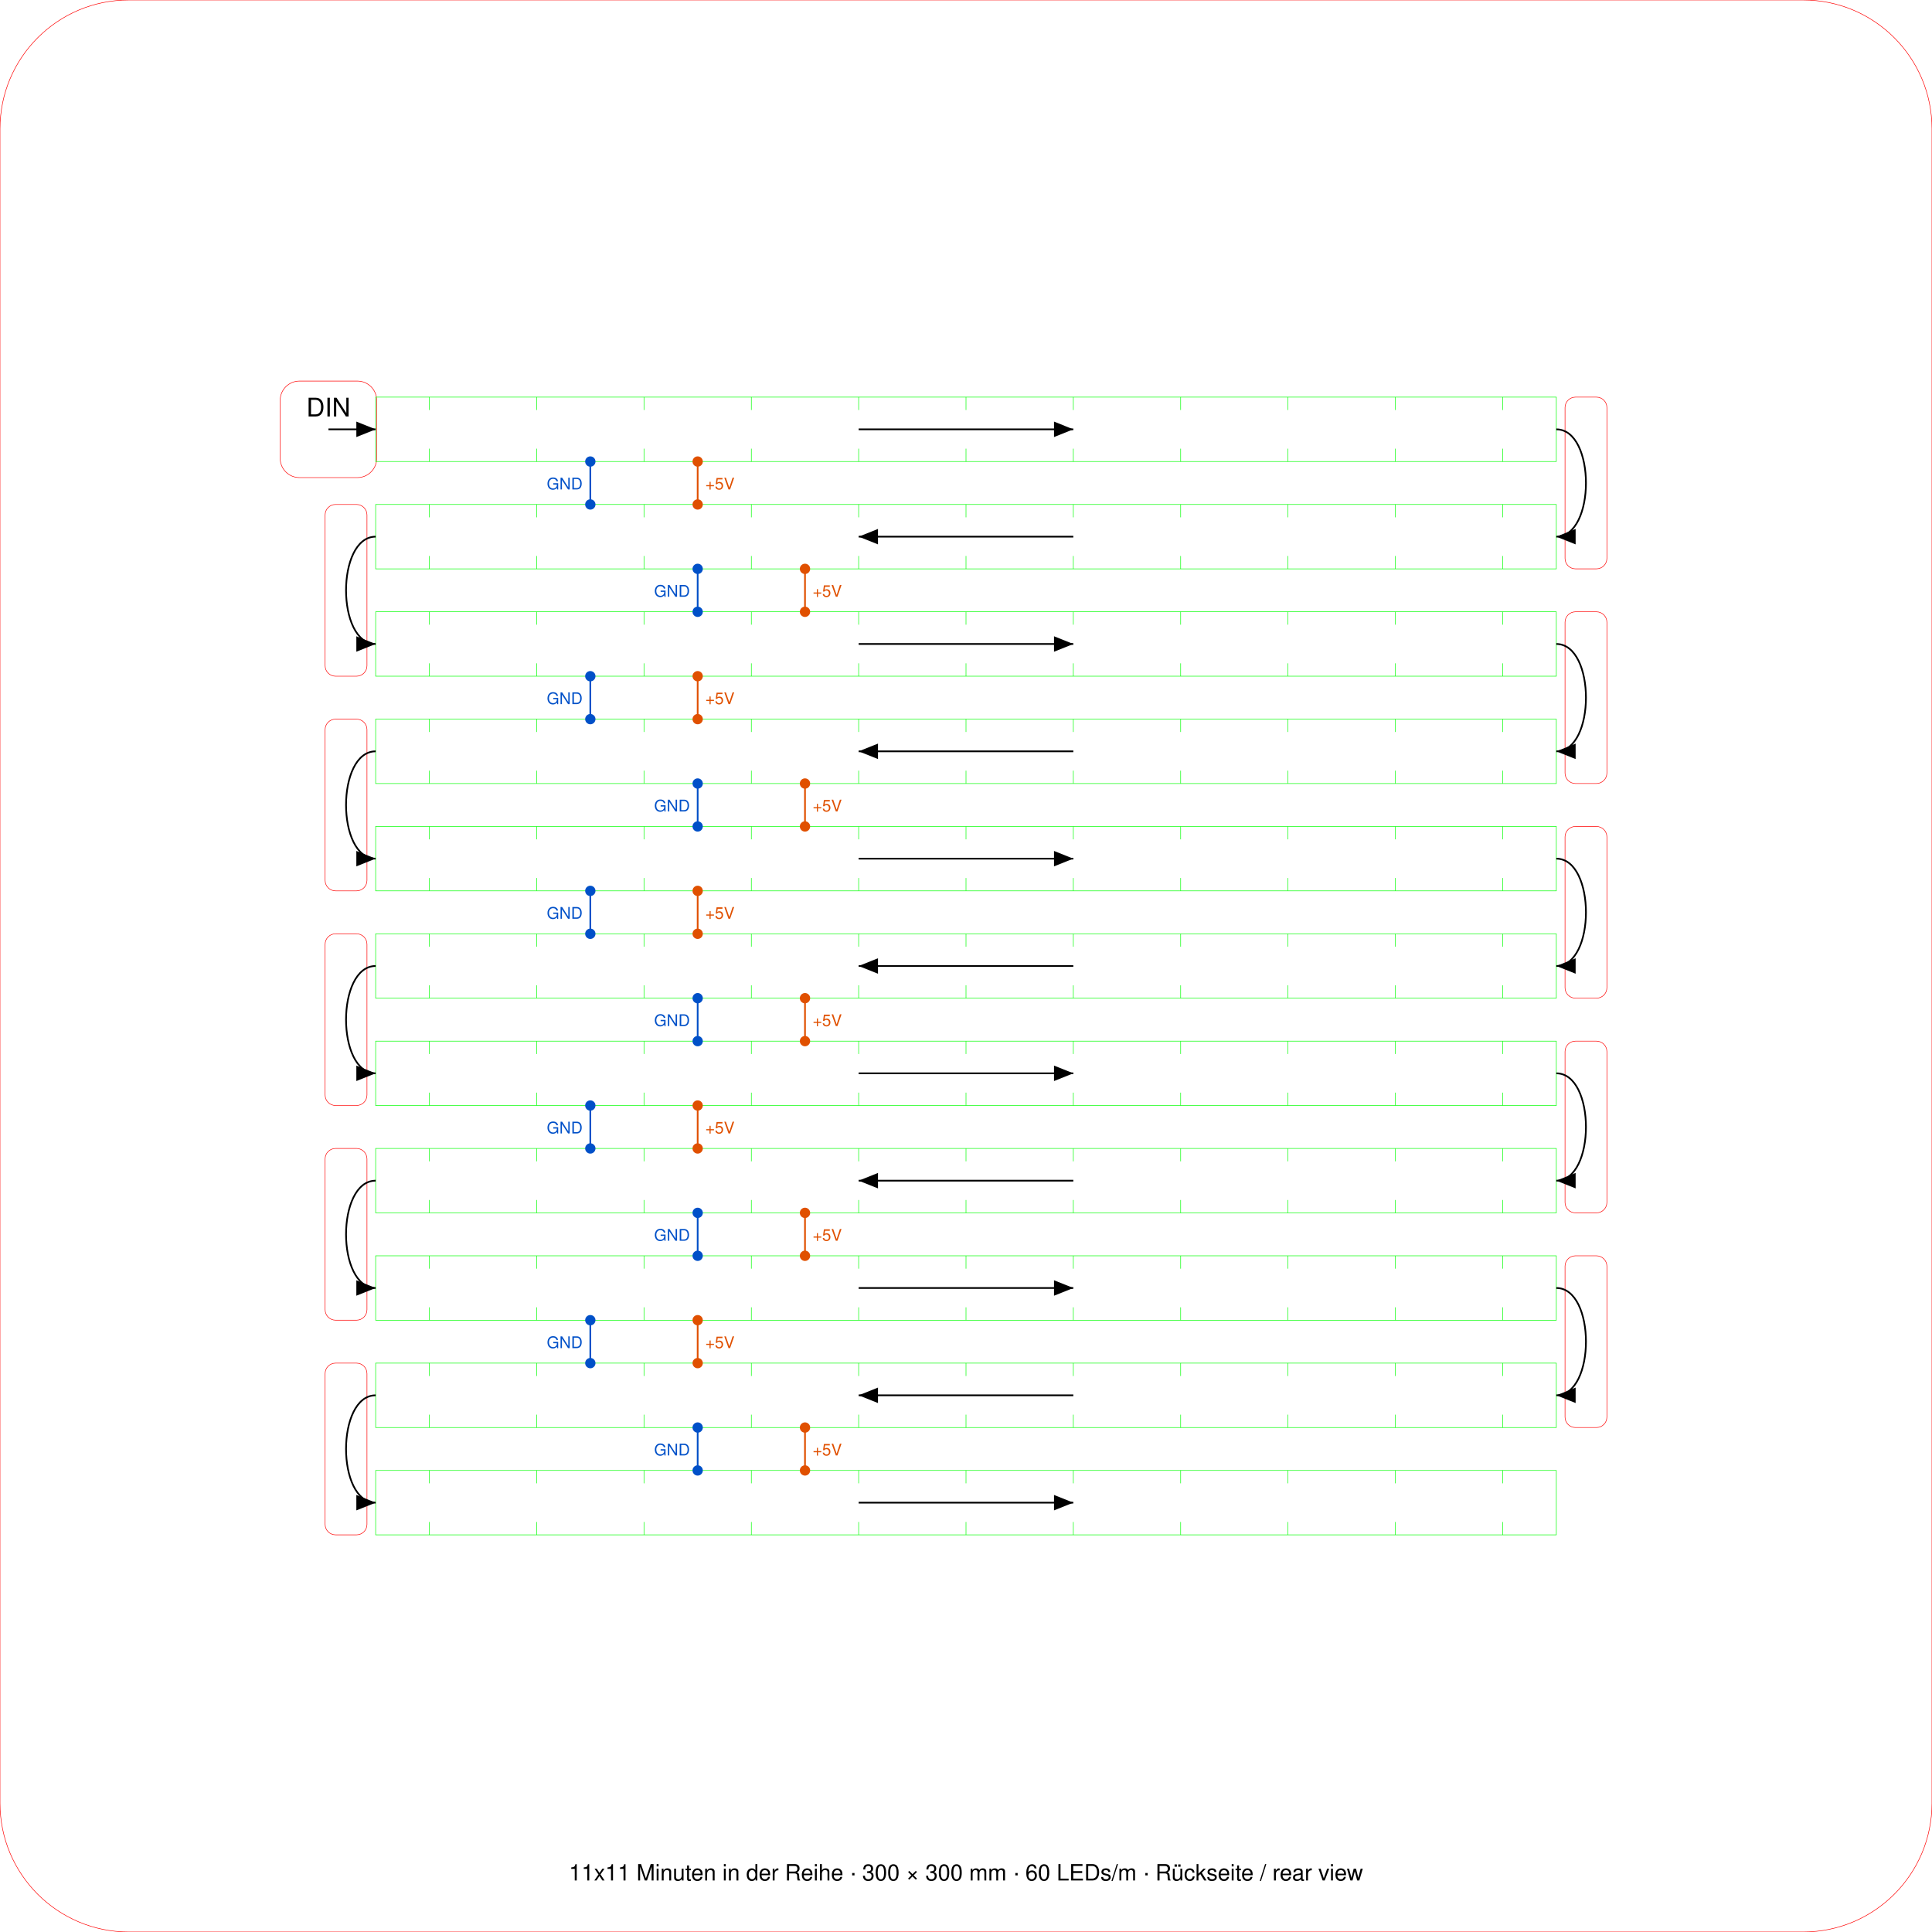
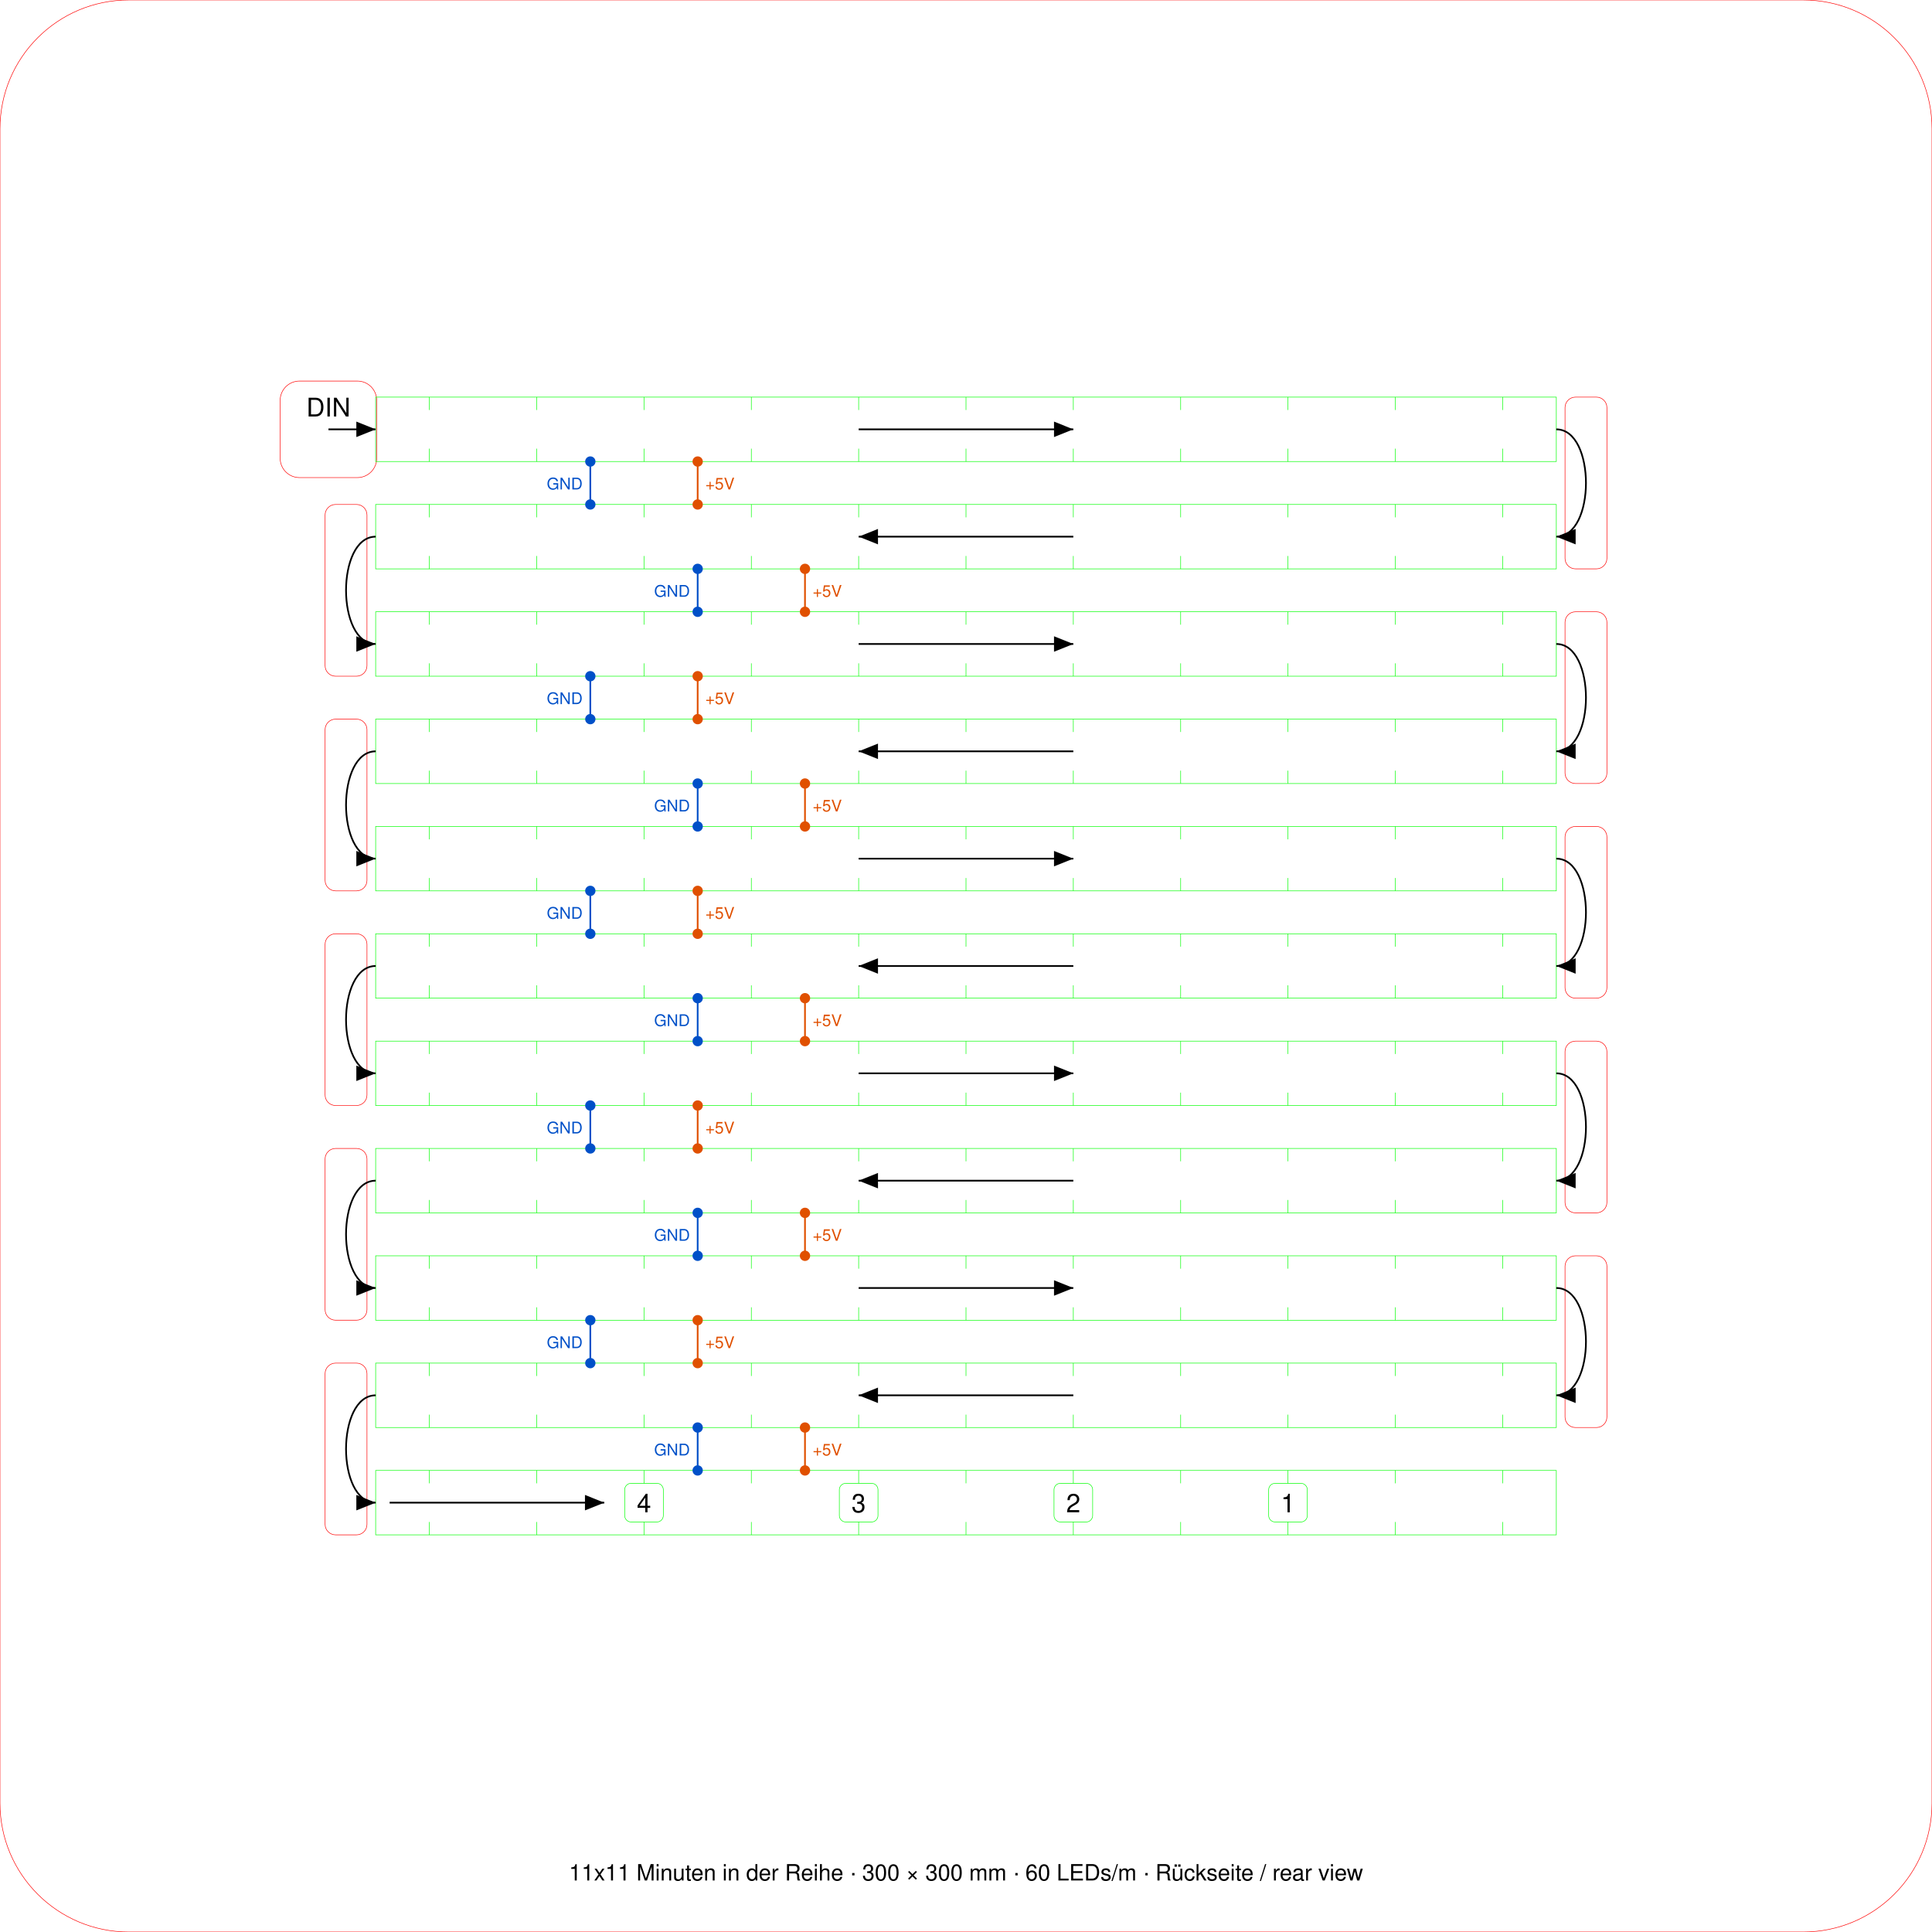
<svg xmlns="http://www.w3.org/2000/svg" version="1.1" width="300mm" height="300mm" viewBox="0 0 850.4 850.4">
  <style type="text/css">
	.cut{fill:none;stroke:#FF0000;stroke-width:0.236;}
	.mark{fill:none;stroke:#00FF00;stroke-width:0.236;}
	.arrow{fill:none;stroke:#000000;stroke-width:0.75;}
	.head{fill:#000000;}
	.label{font-family:'Helvetica';font-size:11.3px;text-anchor:middle;}
	.caption{font-family:'Helvetica';font-size:9.9px;text-anchor:middle;}
	.gnd{fill:none;stroke:#0050C8;stroke-width:0.75;}
	.vcc{fill:none;stroke:#E05000;stroke-width:0.75;}
	.gnddot{fill:#0050C8;}
	.vccdot{fill:#E05000;}
	.gndlabel{fill:#0050C8;font-family:'Helvetica';font-size:7.1px;}
	.vcclabel{fill:#E05000;font-family:'Helvetica';font-size:7.1px;}
</style>
  <g id="montage">
    <rect class="cut" x="0.00" y="0.00" width="850.39" height="850.39" rx="56.69" />
    <rect class="cut" x="688.87" y="174.80" width="18.43" height="75.59" rx="4.61" />
    <rect class="cut" x="143.10" y="222.05" width="18.43" height="75.59" rx="4.61" />
    <rect class="cut" x="688.87" y="269.29" width="18.43" height="75.59" rx="4.61" />
    <rect class="cut" x="143.10" y="316.54" width="18.43" height="75.59" rx="4.61" />
    <rect class="cut" x="688.87" y="363.78" width="18.43" height="75.59" rx="4.61" />
    <rect class="cut" x="143.10" y="411.02" width="18.43" height="75.59" rx="4.61" />
    <rect class="cut" x="688.87" y="458.27" width="18.43" height="75.59" rx="4.61" />
    <rect class="cut" x="143.10" y="505.51" width="18.43" height="75.59" rx="4.61" />
    <rect class="cut" x="688.87" y="552.76" width="18.43" height="75.59" rx="4.61" />
    <rect class="cut" x="143.10" y="600.00" width="18.43" height="75.59" rx="4.61" />
    <rect class="cut" x="123.32" y="167.73" width="42.49" height="42.49" rx="8.50" />
    <rect class="mark" x="165.35" y="174.80" width="519.69" height="28.35" rx="0.00" />
    <line class="mark" x1="661.42" y1="174.80" x2="661.42" y2="180.47" />
    <line class="mark" x1="661.42" y1="203.15" x2="661.42" y2="197.48" />
    <line class="mark" x1="614.17" y1="174.80" x2="614.17" y2="180.47" />
    <line class="mark" x1="614.17" y1="203.15" x2="614.17" y2="197.48" />
    <line class="mark" x1="566.93" y1="174.80" x2="566.93" y2="180.47" />
    <line class="mark" x1="566.93" y1="203.15" x2="566.93" y2="197.48" />
    <line class="mark" x1="519.69" y1="174.80" x2="519.69" y2="180.47" />
    <line class="mark" x1="519.69" y1="203.15" x2="519.69" y2="197.48" />
    <line class="mark" x1="472.44" y1="174.80" x2="472.44" y2="180.47" />
    <line class="mark" x1="472.44" y1="203.15" x2="472.44" y2="197.48" />
    <line class="mark" x1="425.20" y1="174.80" x2="425.20" y2="180.47" />
    <line class="mark" x1="425.20" y1="203.15" x2="425.20" y2="197.48" />
    <line class="mark" x1="377.95" y1="174.80" x2="377.95" y2="180.47" />
    <line class="mark" x1="377.95" y1="203.15" x2="377.95" y2="197.48" />
    <line class="mark" x1="330.71" y1="174.80" x2="330.71" y2="180.47" />
    <line class="mark" x1="330.71" y1="203.15" x2="330.71" y2="197.48" />
    <line class="mark" x1="283.46" y1="174.80" x2="283.46" y2="180.47" />
    <line class="mark" x1="283.46" y1="203.15" x2="283.46" y2="197.48" />
    <line class="mark" x1="236.22" y1="174.80" x2="236.22" y2="180.47" />
    <line class="mark" x1="236.22" y1="203.15" x2="236.22" y2="197.48" />
    <line class="mark" x1="188.98" y1="174.80" x2="188.98" y2="180.47" />
    <line class="mark" x1="188.98" y1="203.15" x2="188.98" y2="197.48" />
    <rect class="mark" x="165.35" y="222.05" width="519.69" height="28.35" rx="0.00" />
    <line class="mark" x1="661.42" y1="222.05" x2="661.42" y2="227.72" />
    <line class="mark" x1="661.42" y1="250.39" x2="661.42" y2="244.72" />
    <line class="mark" x1="614.17" y1="222.05" x2="614.17" y2="227.72" />
    <line class="mark" x1="614.17" y1="250.39" x2="614.17" y2="244.72" />
    <line class="mark" x1="566.93" y1="222.05" x2="566.93" y2="227.72" />
    <line class="mark" x1="566.93" y1="250.39" x2="566.93" y2="244.72" />
    <line class="mark" x1="519.69" y1="222.05" x2="519.69" y2="227.72" />
    <line class="mark" x1="519.69" y1="250.39" x2="519.69" y2="244.72" />
    <line class="mark" x1="472.44" y1="222.05" x2="472.44" y2="227.72" />
    <line class="mark" x1="472.44" y1="250.39" x2="472.44" y2="244.72" />
    <line class="mark" x1="425.20" y1="222.05" x2="425.20" y2="227.72" />
    <line class="mark" x1="425.20" y1="250.39" x2="425.20" y2="244.72" />
    <line class="mark" x1="377.95" y1="222.05" x2="377.95" y2="227.72" />
    <line class="mark" x1="377.95" y1="250.39" x2="377.95" y2="244.72" />
    <line class="mark" x1="330.71" y1="222.05" x2="330.71" y2="227.72" />
    <line class="mark" x1="330.71" y1="250.39" x2="330.71" y2="244.72" />
    <line class="mark" x1="283.46" y1="222.05" x2="283.46" y2="227.72" />
    <line class="mark" x1="283.46" y1="250.39" x2="283.46" y2="244.72" />
    <line class="mark" x1="236.22" y1="222.05" x2="236.22" y2="227.72" />
    <line class="mark" x1="236.22" y1="250.39" x2="236.22" y2="244.72" />
    <line class="mark" x1="188.98" y1="222.05" x2="188.98" y2="227.72" />
    <line class="mark" x1="188.98" y1="250.39" x2="188.98" y2="244.72" />
    <rect class="mark" x="165.35" y="269.29" width="519.69" height="28.35" rx="0.00" />
    <line class="mark" x1="661.42" y1="269.29" x2="661.42" y2="274.96" />
    <line class="mark" x1="661.42" y1="297.64" x2="661.42" y2="291.97" />
    <line class="mark" x1="614.17" y1="269.29" x2="614.17" y2="274.96" />
    <line class="mark" x1="614.17" y1="297.64" x2="614.17" y2="291.97" />
    <line class="mark" x1="566.93" y1="269.29" x2="566.93" y2="274.96" />
    <line class="mark" x1="566.93" y1="297.64" x2="566.93" y2="291.97" />
    <line class="mark" x1="519.69" y1="269.29" x2="519.69" y2="274.96" />
    <line class="mark" x1="519.69" y1="297.64" x2="519.69" y2="291.97" />
    <line class="mark" x1="472.44" y1="269.29" x2="472.44" y2="274.96" />
    <line class="mark" x1="472.44" y1="297.64" x2="472.44" y2="291.97" />
    <line class="mark" x1="425.20" y1="269.29" x2="425.20" y2="274.96" />
    <line class="mark" x1="425.20" y1="297.64" x2="425.20" y2="291.97" />
    <line class="mark" x1="377.95" y1="269.29" x2="377.95" y2="274.96" />
    <line class="mark" x1="377.95" y1="297.64" x2="377.95" y2="291.97" />
    <line class="mark" x1="330.71" y1="269.29" x2="330.71" y2="274.96" />
    <line class="mark" x1="330.71" y1="297.64" x2="330.71" y2="291.97" />
    <line class="mark" x1="283.46" y1="269.29" x2="283.46" y2="274.96" />
    <line class="mark" x1="283.46" y1="297.64" x2="283.46" y2="291.97" />
    <line class="mark" x1="236.22" y1="269.29" x2="236.22" y2="274.96" />
    <line class="mark" x1="236.22" y1="297.64" x2="236.22" y2="291.97" />
    <line class="mark" x1="188.98" y1="269.29" x2="188.98" y2="274.96" />
    <line class="mark" x1="188.98" y1="297.64" x2="188.98" y2="291.97" />
    <rect class="mark" x="165.35" y="316.54" width="519.69" height="28.35" rx="0.00" />
    <line class="mark" x1="661.42" y1="316.54" x2="661.42" y2="322.20" />
    <line class="mark" x1="661.42" y1="344.88" x2="661.42" y2="339.21" />
    <line class="mark" x1="614.17" y1="316.54" x2="614.17" y2="322.20" />
    <line class="mark" x1="614.17" y1="344.88" x2="614.17" y2="339.21" />
    <line class="mark" x1="566.93" y1="316.54" x2="566.93" y2="322.20" />
    <line class="mark" x1="566.93" y1="344.88" x2="566.93" y2="339.21" />
    <line class="mark" x1="519.69" y1="316.54" x2="519.69" y2="322.20" />
    <line class="mark" x1="519.69" y1="344.88" x2="519.69" y2="339.21" />
    <line class="mark" x1="472.44" y1="316.54" x2="472.44" y2="322.20" />
    <line class="mark" x1="472.44" y1="344.88" x2="472.44" y2="339.21" />
    <line class="mark" x1="425.20" y1="316.54" x2="425.20" y2="322.20" />
    <line class="mark" x1="425.20" y1="344.88" x2="425.20" y2="339.21" />
    <line class="mark" x1="377.95" y1="316.54" x2="377.95" y2="322.20" />
    <line class="mark" x1="377.95" y1="344.88" x2="377.95" y2="339.21" />
    <line class="mark" x1="330.71" y1="316.54" x2="330.71" y2="322.20" />
    <line class="mark" x1="330.71" y1="344.88" x2="330.71" y2="339.21" />
    <line class="mark" x1="283.46" y1="316.54" x2="283.46" y2="322.20" />
    <line class="mark" x1="283.46" y1="344.88" x2="283.46" y2="339.21" />
    <line class="mark" x1="236.22" y1="316.54" x2="236.22" y2="322.20" />
    <line class="mark" x1="236.22" y1="344.88" x2="236.22" y2="339.21" />
    <line class="mark" x1="188.98" y1="316.54" x2="188.98" y2="322.20" />
    <line class="mark" x1="188.98" y1="344.88" x2="188.98" y2="339.21" />
    <rect class="mark" x="165.35" y="363.78" width="519.69" height="28.35" rx="0.00" />
    <line class="mark" x1="661.42" y1="363.78" x2="661.42" y2="369.45" />
    <line class="mark" x1="661.42" y1="392.13" x2="661.42" y2="386.46" />
    <line class="mark" x1="614.17" y1="363.78" x2="614.17" y2="369.45" />
    <line class="mark" x1="614.17" y1="392.13" x2="614.17" y2="386.46" />
    <line class="mark" x1="566.93" y1="363.78" x2="566.93" y2="369.45" />
    <line class="mark" x1="566.93" y1="392.13" x2="566.93" y2="386.46" />
    <line class="mark" x1="519.69" y1="363.78" x2="519.69" y2="369.45" />
    <line class="mark" x1="519.69" y1="392.13" x2="519.69" y2="386.46" />
    <line class="mark" x1="472.44" y1="363.78" x2="472.44" y2="369.45" />
    <line class="mark" x1="472.44" y1="392.13" x2="472.44" y2="386.46" />
    <line class="mark" x1="425.20" y1="363.78" x2="425.20" y2="369.45" />
    <line class="mark" x1="425.20" y1="392.13" x2="425.20" y2="386.46" />
    <line class="mark" x1="377.95" y1="363.78" x2="377.95" y2="369.45" />
    <line class="mark" x1="377.95" y1="392.13" x2="377.95" y2="386.46" />
    <line class="mark" x1="330.71" y1="363.78" x2="330.71" y2="369.45" />
    <line class="mark" x1="330.71" y1="392.13" x2="330.71" y2="386.46" />
    <line class="mark" x1="283.46" y1="363.78" x2="283.46" y2="369.45" />
    <line class="mark" x1="283.46" y1="392.13" x2="283.46" y2="386.46" />
    <line class="mark" x1="236.22" y1="363.78" x2="236.22" y2="369.45" />
    <line class="mark" x1="236.22" y1="392.13" x2="236.22" y2="386.46" />
    <line class="mark" x1="188.98" y1="363.78" x2="188.98" y2="369.45" />
    <line class="mark" x1="188.98" y1="392.13" x2="188.98" y2="386.46" />
    <rect class="mark" x="165.35" y="411.02" width="519.69" height="28.35" rx="0.00" />
    <line class="mark" x1="661.42" y1="411.02" x2="661.42" y2="416.69" />
    <line class="mark" x1="661.42" y1="439.37" x2="661.42" y2="433.70" />
    <line class="mark" x1="614.17" y1="411.02" x2="614.17" y2="416.69" />
    <line class="mark" x1="614.17" y1="439.37" x2="614.17" y2="433.70" />
    <line class="mark" x1="566.93" y1="411.02" x2="566.93" y2="416.69" />
    <line class="mark" x1="566.93" y1="439.37" x2="566.93" y2="433.70" />
    <line class="mark" x1="519.69" y1="411.02" x2="519.69" y2="416.69" />
    <line class="mark" x1="519.69" y1="439.37" x2="519.69" y2="433.70" />
    <line class="mark" x1="472.44" y1="411.02" x2="472.44" y2="416.69" />
    <line class="mark" x1="472.44" y1="439.37" x2="472.44" y2="433.70" />
    <line class="mark" x1="425.20" y1="411.02" x2="425.20" y2="416.69" />
    <line class="mark" x1="425.20" y1="439.37" x2="425.20" y2="433.70" />
    <line class="mark" x1="377.95" y1="411.02" x2="377.95" y2="416.69" />
    <line class="mark" x1="377.95" y1="439.37" x2="377.95" y2="433.70" />
    <line class="mark" x1="330.71" y1="411.02" x2="330.71" y2="416.69" />
    <line class="mark" x1="330.71" y1="439.37" x2="330.71" y2="433.70" />
    <line class="mark" x1="283.46" y1="411.02" x2="283.46" y2="416.69" />
    <line class="mark" x1="283.46" y1="439.37" x2="283.46" y2="433.70" />
    <line class="mark" x1="236.22" y1="411.02" x2="236.22" y2="416.69" />
    <line class="mark" x1="236.22" y1="439.37" x2="236.22" y2="433.70" />
    <line class="mark" x1="188.98" y1="411.02" x2="188.98" y2="416.69" />
    <line class="mark" x1="188.98" y1="439.37" x2="188.98" y2="433.70" />
    <rect class="mark" x="165.35" y="458.27" width="519.69" height="28.35" rx="0.00" />
    <line class="mark" x1="661.42" y1="458.27" x2="661.42" y2="463.94" />
    <line class="mark" x1="661.42" y1="486.61" x2="661.42" y2="480.94" />
    <line class="mark" x1="614.17" y1="458.27" x2="614.17" y2="463.94" />
    <line class="mark" x1="614.17" y1="486.61" x2="614.17" y2="480.94" />
    <line class="mark" x1="566.93" y1="458.27" x2="566.93" y2="463.94" />
    <line class="mark" x1="566.93" y1="486.61" x2="566.93" y2="480.94" />
    <line class="mark" x1="519.69" y1="458.27" x2="519.69" y2="463.94" />
    <line class="mark" x1="519.69" y1="486.61" x2="519.69" y2="480.94" />
    <line class="mark" x1="472.44" y1="458.27" x2="472.44" y2="463.94" />
    <line class="mark" x1="472.44" y1="486.61" x2="472.44" y2="480.94" />
    <line class="mark" x1="425.20" y1="458.27" x2="425.20" y2="463.94" />
    <line class="mark" x1="425.20" y1="486.61" x2="425.20" y2="480.94" />
    <line class="mark" x1="377.95" y1="458.27" x2="377.95" y2="463.94" />
    <line class="mark" x1="377.95" y1="486.61" x2="377.95" y2="480.94" />
    <line class="mark" x1="330.71" y1="458.27" x2="330.71" y2="463.94" />
    <line class="mark" x1="330.71" y1="486.61" x2="330.71" y2="480.94" />
    <line class="mark" x1="283.46" y1="458.27" x2="283.46" y2="463.94" />
    <line class="mark" x1="283.46" y1="486.61" x2="283.46" y2="480.94" />
    <line class="mark" x1="236.22" y1="458.27" x2="236.22" y2="463.94" />
    <line class="mark" x1="236.22" y1="486.61" x2="236.22" y2="480.94" />
    <line class="mark" x1="188.98" y1="458.27" x2="188.98" y2="463.94" />
    <line class="mark" x1="188.98" y1="486.61" x2="188.98" y2="480.94" />
    <rect class="mark" x="165.35" y="505.51" width="519.69" height="28.35" rx="0.00" />
    <line class="mark" x1="661.42" y1="505.51" x2="661.42" y2="511.18" />
    <line class="mark" x1="661.42" y1="533.86" x2="661.42" y2="528.19" />
    <line class="mark" x1="614.17" y1="505.51" x2="614.17" y2="511.18" />
    <line class="mark" x1="614.17" y1="533.86" x2="614.17" y2="528.19" />
    <line class="mark" x1="566.93" y1="505.51" x2="566.93" y2="511.18" />
    <line class="mark" x1="566.93" y1="533.86" x2="566.93" y2="528.19" />
    <line class="mark" x1="519.69" y1="505.51" x2="519.69" y2="511.18" />
    <line class="mark" x1="519.69" y1="533.86" x2="519.69" y2="528.19" />
    <line class="mark" x1="472.44" y1="505.51" x2="472.44" y2="511.18" />
    <line class="mark" x1="472.44" y1="533.86" x2="472.44" y2="528.19" />
    <line class="mark" x1="425.20" y1="505.51" x2="425.20" y2="511.18" />
    <line class="mark" x1="425.20" y1="533.86" x2="425.20" y2="528.19" />
    <line class="mark" x1="377.95" y1="505.51" x2="377.95" y2="511.18" />
    <line class="mark" x1="377.95" y1="533.86" x2="377.95" y2="528.19" />
    <line class="mark" x1="330.71" y1="505.51" x2="330.71" y2="511.18" />
    <line class="mark" x1="330.71" y1="533.86" x2="330.71" y2="528.19" />
    <line class="mark" x1="283.46" y1="505.51" x2="283.46" y2="511.18" />
    <line class="mark" x1="283.46" y1="533.86" x2="283.46" y2="528.19" />
    <line class="mark" x1="236.22" y1="505.51" x2="236.22" y2="511.18" />
    <line class="mark" x1="236.22" y1="533.86" x2="236.22" y2="528.19" />
    <line class="mark" x1="188.98" y1="505.51" x2="188.98" y2="511.18" />
    <line class="mark" x1="188.98" y1="533.86" x2="188.98" y2="528.19" />
    <rect class="mark" x="165.35" y="552.76" width="519.69" height="28.35" rx="0.00" />
    <line class="mark" x1="661.42" y1="552.76" x2="661.42" y2="558.43" />
    <line class="mark" x1="661.42" y1="581.10" x2="661.42" y2="575.43" />
    <line class="mark" x1="614.17" y1="552.76" x2="614.17" y2="558.43" />
    <line class="mark" x1="614.17" y1="581.10" x2="614.17" y2="575.43" />
    <line class="mark" x1="566.93" y1="552.76" x2="566.93" y2="558.43" />
    <line class="mark" x1="566.93" y1="581.10" x2="566.93" y2="575.43" />
    <line class="mark" x1="519.69" y1="552.76" x2="519.69" y2="558.43" />
    <line class="mark" x1="519.69" y1="581.10" x2="519.69" y2="575.43" />
    <line class="mark" x1="472.44" y1="552.76" x2="472.44" y2="558.43" />
    <line class="mark" x1="472.44" y1="581.10" x2="472.44" y2="575.43" />
    <line class="mark" x1="425.20" y1="552.76" x2="425.20" y2="558.43" />
    <line class="mark" x1="425.20" y1="581.10" x2="425.20" y2="575.43" />
    <line class="mark" x1="377.95" y1="552.76" x2="377.95" y2="558.43" />
    <line class="mark" x1="377.95" y1="581.10" x2="377.95" y2="575.43" />
    <line class="mark" x1="330.71" y1="552.76" x2="330.71" y2="558.43" />
    <line class="mark" x1="330.71" y1="581.10" x2="330.71" y2="575.43" />
    <line class="mark" x1="283.46" y1="552.76" x2="283.46" y2="558.43" />
    <line class="mark" x1="283.46" y1="581.10" x2="283.46" y2="575.43" />
    <line class="mark" x1="236.22" y1="552.76" x2="236.22" y2="558.43" />
    <line class="mark" x1="236.22" y1="581.10" x2="236.22" y2="575.43" />
    <line class="mark" x1="188.98" y1="552.76" x2="188.98" y2="558.43" />
    <line class="mark" x1="188.98" y1="581.10" x2="188.98" y2="575.43" />
    <rect class="mark" x="165.35" y="600.00" width="519.69" height="28.35" rx="0.00" />
    <line class="mark" x1="661.42" y1="600.00" x2="661.42" y2="605.67" />
    <line class="mark" x1="661.42" y1="628.35" x2="661.42" y2="622.68" />
    <line class="mark" x1="614.17" y1="600.00" x2="614.17" y2="605.67" />
    <line class="mark" x1="614.17" y1="628.35" x2="614.17" y2="622.68" />
    <line class="mark" x1="566.93" y1="600.00" x2="566.93" y2="605.67" />
    <line class="mark" x1="566.93" y1="628.35" x2="566.93" y2="622.68" />
    <line class="mark" x1="519.69" y1="600.00" x2="519.69" y2="605.67" />
    <line class="mark" x1="519.69" y1="628.35" x2="519.69" y2="622.68" />
    <line class="mark" x1="472.44" y1="600.00" x2="472.44" y2="605.67" />
    <line class="mark" x1="472.44" y1="628.35" x2="472.44" y2="622.68" />
    <line class="mark" x1="425.20" y1="600.00" x2="425.20" y2="605.67" />
    <line class="mark" x1="425.20" y1="628.35" x2="425.20" y2="622.68" />
    <line class="mark" x1="377.95" y1="600.00" x2="377.95" y2="605.67" />
    <line class="mark" x1="377.95" y1="628.35" x2="377.95" y2="622.68" />
    <line class="mark" x1="330.71" y1="600.00" x2="330.71" y2="605.67" />
    <line class="mark" x1="330.71" y1="628.35" x2="330.71" y2="622.68" />
    <line class="mark" x1="283.46" y1="600.00" x2="283.46" y2="605.67" />
    <line class="mark" x1="283.46" y1="628.35" x2="283.46" y2="622.68" />
    <line class="mark" x1="236.22" y1="600.00" x2="236.22" y2="605.67" />
    <line class="mark" x1="236.22" y1="628.35" x2="236.22" y2="622.68" />
    <line class="mark" x1="188.98" y1="600.00" x2="188.98" y2="605.67" />
    <line class="mark" x1="188.98" y1="628.35" x2="188.98" y2="622.68" />
    <rect class="mark" x="165.35" y="647.24" width="519.69" height="28.35" rx="0.00" />
    <line class="mark" x1="661.42" y1="647.24" x2="661.42" y2="652.91" />
    <line class="mark" x1="661.42" y1="675.59" x2="661.42" y2="669.92" />
    <line class="mark" x1="614.17" y1="647.24" x2="614.17" y2="652.91" />
    <line class="mark" x1="614.17" y1="675.59" x2="614.17" y2="669.92" />
    <line class="mark" x1="566.93" y1="647.24" x2="566.93" y2="652.91" />
    <line class="mark" x1="566.93" y1="675.59" x2="566.93" y2="669.92" />
    <line class="mark" x1="519.69" y1="647.24" x2="519.69" y2="652.91" />
    <line class="mark" x1="519.69" y1="675.59" x2="519.69" y2="669.92" />
    <line class="mark" x1="472.44" y1="647.24" x2="472.44" y2="652.91" />
    <line class="mark" x1="472.44" y1="675.59" x2="472.44" y2="669.92" />
    <line class="mark" x1="425.20" y1="647.24" x2="425.20" y2="652.91" />
    <line class="mark" x1="425.20" y1="675.59" x2="425.20" y2="669.92" />
    <line class="mark" x1="377.95" y1="647.24" x2="377.95" y2="652.91" />
    <line class="mark" x1="377.95" y1="675.59" x2="377.95" y2="669.92" />
    <line class="mark" x1="330.71" y1="647.24" x2="330.71" y2="652.91" />
    <line class="mark" x1="330.71" y1="675.59" x2="330.71" y2="669.92" />
    <line class="mark" x1="283.46" y1="647.24" x2="283.46" y2="652.91" />
    <line class="mark" x1="283.46" y1="675.59" x2="283.46" y2="669.92" />
    <line class="mark" x1="236.22" y1="647.24" x2="236.22" y2="652.91" />
    <line class="mark" x1="236.22" y1="675.59" x2="236.22" y2="669.92" />
    <line class="mark" x1="188.98" y1="647.24" x2="188.98" y2="652.91" />
    <line class="mark" x1="188.98" y1="675.59" x2="188.98" y2="669.92" />
+     <rect class="mark" x="274.96" y="652.91" width="17.01" height="17.01" rx="2.83" />
+     <rect class="mark" x="369.45" y="652.91" width="17.01" height="17.01" rx="2.83" />
+     <rect class="mark" x="463.94" y="652.91" width="17.01" height="17.01" rx="2.83" />
+     <rect class="mark" x="558.43" y="652.91" width="17.01" height="17.01" rx="2.83" />
  </g>
  <g id="direction">
    <line class="arrow" x1="144.57" y1="188.98" x2="165.35" y2="188.98" />
    <polygon class="head" points="165.35,188.98 156.85,192.38 156.85,185.57" />
    <text class="label" x="144.57" y="183.31">DIN</text>
+     <text class="label" x="283.46" y="665.67">4</text>
+     <text class="label" x="377.95" y="665.67">3</text>
+     <text class="label" x="472.44" y="665.67">2</text>
+     <text class="label" x="566.93" y="665.67">1</text>
    <line class="arrow" x1="377.95" y1="188.98" x2="472.44" y2="188.98" />
    <polygon class="head" points="472.44,188.98 463.94,192.38 463.94,185.57" />
    <line class="arrow" x1="472.44" y1="236.22" x2="377.95" y2="236.22" />
    <polygon class="head" points="377.95,236.22 386.46,232.82 386.46,239.62" />
    <line class="arrow" x1="377.95" y1="283.46" x2="472.44" y2="283.46" />
    <polygon class="head" points="472.44,283.46 463.94,286.87 463.94,280.06" />
    <line class="arrow" x1="472.44" y1="330.71" x2="377.95" y2="330.71" />
    <polygon class="head" points="377.95,330.71 386.46,327.31 386.46,334.11" />
    <line class="arrow" x1="377.95" y1="377.95" x2="472.44" y2="377.95" />
    <polygon class="head" points="472.44,377.95 463.94,381.35 463.94,374.55" />
    <line class="arrow" x1="472.44" y1="425.20" x2="377.95" y2="425.20" />
    <polygon class="head" points="377.95,425.20 386.46,421.80 386.46,428.60" />
    <line class="arrow" x1="377.95" y1="472.44" x2="472.44" y2="472.44" />
    <polygon class="head" points="472.44,472.44 463.94,475.84 463.94,469.04" />
    <line class="arrow" x1="472.44" y1="519.69" x2="377.95" y2="519.69" />
    <polygon class="head" points="377.95,519.69 386.46,516.28 386.46,523.09" />
    <line class="arrow" x1="377.95" y1="566.93" x2="472.44" y2="566.93" />
    <polygon class="head" points="472.44,566.93 463.94,570.33 463.94,563.53" />
    <line class="arrow" x1="472.44" y1="614.17" x2="377.95" y2="614.17" />
    <polygon class="head" points="377.95,614.17 386.46,610.77 386.46,617.57" />
-     <line class="arrow" x1="377.95" y1="661.42" x2="472.44" y2="661.42" />
-     <polygon class="head" points="472.44,661.42 463.94,664.82 463.94,658.02" />
+     <line class="arrow" x1="171.50" y1="661.42" x2="265.98" y2="661.42" />
+     <polygon class="head" points="265.98,661.42 257.48,664.82 257.48,658.02" />
    <path class="arrow" d="M685.04,188.98 C702.43,188.98 702.43,236.22 685.04,236.22" />
    <polygon class="head" points="685.04,236.22 693.54,232.82 693.54,239.62" />
    <path class="arrow" d="M165.35,236.22 C147.97,236.22 147.97,283.46 165.35,283.46" />
    <polygon class="head" points="165.35,283.46 156.85,286.87 156.85,280.06" />
    <path class="arrow" d="M685.04,283.46 C702.43,283.46 702.43,330.71 685.04,330.71" />
    <polygon class="head" points="685.04,330.71 693.54,327.31 693.54,334.11" />
    <path class="arrow" d="M165.35,330.71 C147.97,330.71 147.97,377.95 165.35,377.95" />
    <polygon class="head" points="165.35,377.95 156.85,381.35 156.85,374.55" />
    <path class="arrow" d="M685.04,377.95 C702.43,377.95 702.43,425.20 685.04,425.20" />
    <polygon class="head" points="685.04,425.20 693.54,421.80 693.54,428.60" />
    <path class="arrow" d="M165.35,425.20 C147.97,425.20 147.97,472.44 165.35,472.44" />
    <polygon class="head" points="165.35,472.44 156.85,475.84 156.85,469.04" />
    <path class="arrow" d="M685.04,472.44 C702.43,472.44 702.43,519.69 685.04,519.69" />
    <polygon class="head" points="685.04,519.69 693.54,516.28 693.54,523.09" />
    <path class="arrow" d="M165.35,519.69 C147.97,519.69 147.97,566.93 165.35,566.93" />
    <polygon class="head" points="165.35,566.93 156.85,570.33 156.85,563.53" />
    <path class="arrow" d="M685.04,566.93 C702.43,566.93 702.43,614.17 685.04,614.17" />
    <polygon class="head" points="685.04,614.17 693.54,610.77 693.54,617.57" />
    <path class="arrow" d="M165.35,614.17 C147.97,614.17 147.97,661.42 165.35,661.42" />
    <polygon class="head" points="165.35,661.42 156.85,664.82 156.85,658.02" />
    <text class="caption" x="425.20" y="827.72">11x11 Minuten in der Reihe · 300 × 300 mm · 60 LEDs/m · Rückseite / rear view</text>
  </g>
  <g id="power">
    <line class="gnd" x1="259.84" y1="203.15" x2="259.84" y2="222.05" />
    <circle class="gnddot" cx="259.84" cy="203.15" r="2.27" />
    <circle class="gnddot" cx="259.84" cy="222.05" r="2.27" />
    <text class="gndlabel" x="256.44" y="215.43" text-anchor="end">GND</text>
    <line class="vcc" x1="307.09" y1="203.15" x2="307.09" y2="222.05" />
    <circle class="vccdot" cx="307.09" cy="203.15" r="2.27" />
    <circle class="vccdot" cx="307.09" cy="222.05" r="2.27" />
    <text class="vcclabel" x="310.49" y="215.43" text-anchor="start">+5V</text>
    <line class="gnd" x1="307.09" y1="250.39" x2="307.09" y2="269.29" />
    <circle class="gnddot" cx="307.09" cy="250.39" r="2.27" />
    <circle class="gnddot" cx="307.09" cy="269.29" r="2.27" />
    <text class="gndlabel" x="303.69" y="262.68" text-anchor="end">GND</text>
    <line class="vcc" x1="354.33" y1="250.39" x2="354.33" y2="269.29" />
    <circle class="vccdot" cx="354.33" cy="250.39" r="2.27" />
    <circle class="vccdot" cx="354.33" cy="269.29" r="2.27" />
    <text class="vcclabel" x="357.73" y="262.68" text-anchor="start">+5V</text>
    <line class="gnd" x1="259.84" y1="297.64" x2="259.84" y2="316.54" />
    <circle class="gnddot" cx="259.84" cy="297.64" r="2.27" />
    <circle class="gnddot" cx="259.84" cy="316.54" r="2.27" />
    <text class="gndlabel" x="256.44" y="309.92" text-anchor="end">GND</text>
    <line class="vcc" x1="307.09" y1="297.64" x2="307.09" y2="316.54" />
    <circle class="vccdot" cx="307.09" cy="297.64" r="2.27" />
    <circle class="vccdot" cx="307.09" cy="316.54" r="2.27" />
    <text class="vcclabel" x="310.49" y="309.92" text-anchor="start">+5V</text>
    <line class="gnd" x1="307.09" y1="344.88" x2="307.09" y2="363.78" />
    <circle class="gnddot" cx="307.09" cy="344.88" r="2.27" />
    <circle class="gnddot" cx="307.09" cy="363.78" r="2.27" />
    <text class="gndlabel" x="303.69" y="357.17" text-anchor="end">GND</text>
    <line class="vcc" x1="354.33" y1="344.88" x2="354.33" y2="363.78" />
    <circle class="vccdot" cx="354.33" cy="344.88" r="2.27" />
    <circle class="vccdot" cx="354.33" cy="363.78" r="2.27" />
    <text class="vcclabel" x="357.73" y="357.17" text-anchor="start">+5V</text>
    <line class="gnd" x1="259.84" y1="392.13" x2="259.84" y2="411.02" />
    <circle class="gnddot" cx="259.84" cy="392.13" r="2.27" />
    <circle class="gnddot" cx="259.84" cy="411.02" r="2.27" />
    <text class="gndlabel" x="256.44" y="404.41" text-anchor="end">GND</text>
    <line class="vcc" x1="307.09" y1="392.13" x2="307.09" y2="411.02" />
    <circle class="vccdot" cx="307.09" cy="392.13" r="2.27" />
    <circle class="vccdot" cx="307.09" cy="411.02" r="2.27" />
    <text class="vcclabel" x="310.49" y="404.41" text-anchor="start">+5V</text>
    <line class="gnd" x1="307.09" y1="439.37" x2="307.09" y2="458.27" />
    <circle class="gnddot" cx="307.09" cy="439.37" r="2.27" />
    <circle class="gnddot" cx="307.09" cy="458.27" r="2.27" />
    <text class="gndlabel" x="303.69" y="451.65" text-anchor="end">GND</text>
    <line class="vcc" x1="354.33" y1="439.37" x2="354.33" y2="458.27" />
    <circle class="vccdot" cx="354.33" cy="439.37" r="2.27" />
    <circle class="vccdot" cx="354.33" cy="458.27" r="2.27" />
    <text class="vcclabel" x="357.73" y="451.65" text-anchor="start">+5V</text>
    <line class="gnd" x1="259.84" y1="486.61" x2="259.84" y2="505.51" />
    <circle class="gnddot" cx="259.84" cy="486.61" r="2.27" />
    <circle class="gnddot" cx="259.84" cy="505.51" r="2.27" />
    <text class="gndlabel" x="256.44" y="498.90" text-anchor="end">GND</text>
    <line class="vcc" x1="307.09" y1="486.61" x2="307.09" y2="505.51" />
    <circle class="vccdot" cx="307.09" cy="486.61" r="2.27" />
    <circle class="vccdot" cx="307.09" cy="505.51" r="2.27" />
    <text class="vcclabel" x="310.49" y="498.90" text-anchor="start">+5V</text>
    <line class="gnd" x1="307.09" y1="533.86" x2="307.09" y2="552.76" />
    <circle class="gnddot" cx="307.09" cy="533.86" r="2.27" />
    <circle class="gnddot" cx="307.09" cy="552.76" r="2.27" />
    <text class="gndlabel" x="303.69" y="546.14" text-anchor="end">GND</text>
    <line class="vcc" x1="354.33" y1="533.86" x2="354.33" y2="552.76" />
    <circle class="vccdot" cx="354.33" cy="533.86" r="2.27" />
    <circle class="vccdot" cx="354.33" cy="552.76" r="2.27" />
    <text class="vcclabel" x="357.73" y="546.14" text-anchor="start">+5V</text>
    <line class="gnd" x1="259.84" y1="581.10" x2="259.84" y2="600.00" />
    <circle class="gnddot" cx="259.84" cy="581.10" r="2.27" />
    <circle class="gnddot" cx="259.84" cy="600.00" r="2.27" />
    <text class="gndlabel" x="256.44" y="593.39" text-anchor="end">GND</text>
    <line class="vcc" x1="307.09" y1="581.10" x2="307.09" y2="600.00" />
    <circle class="vccdot" cx="307.09" cy="581.10" r="2.27" />
    <circle class="vccdot" cx="307.09" cy="600.00" r="2.27" />
    <text class="vcclabel" x="310.49" y="593.39" text-anchor="start">+5V</text>
    <line class="gnd" x1="307.09" y1="628.35" x2="307.09" y2="647.24" />
    <circle class="gnddot" cx="307.09" cy="628.35" r="2.27" />
    <circle class="gnddot" cx="307.09" cy="647.24" r="2.27" />
    <text class="gndlabel" x="303.69" y="640.63" text-anchor="end">GND</text>
    <line class="vcc" x1="354.33" y1="628.35" x2="354.33" y2="647.24" />
    <circle class="vccdot" cx="354.33" cy="628.35" r="2.27" />
    <circle class="vccdot" cx="354.33" cy="647.24" r="2.27" />
    <text class="vcclabel" x="357.73" y="640.63" text-anchor="start">+5V</text>
  </g>
</svg>
